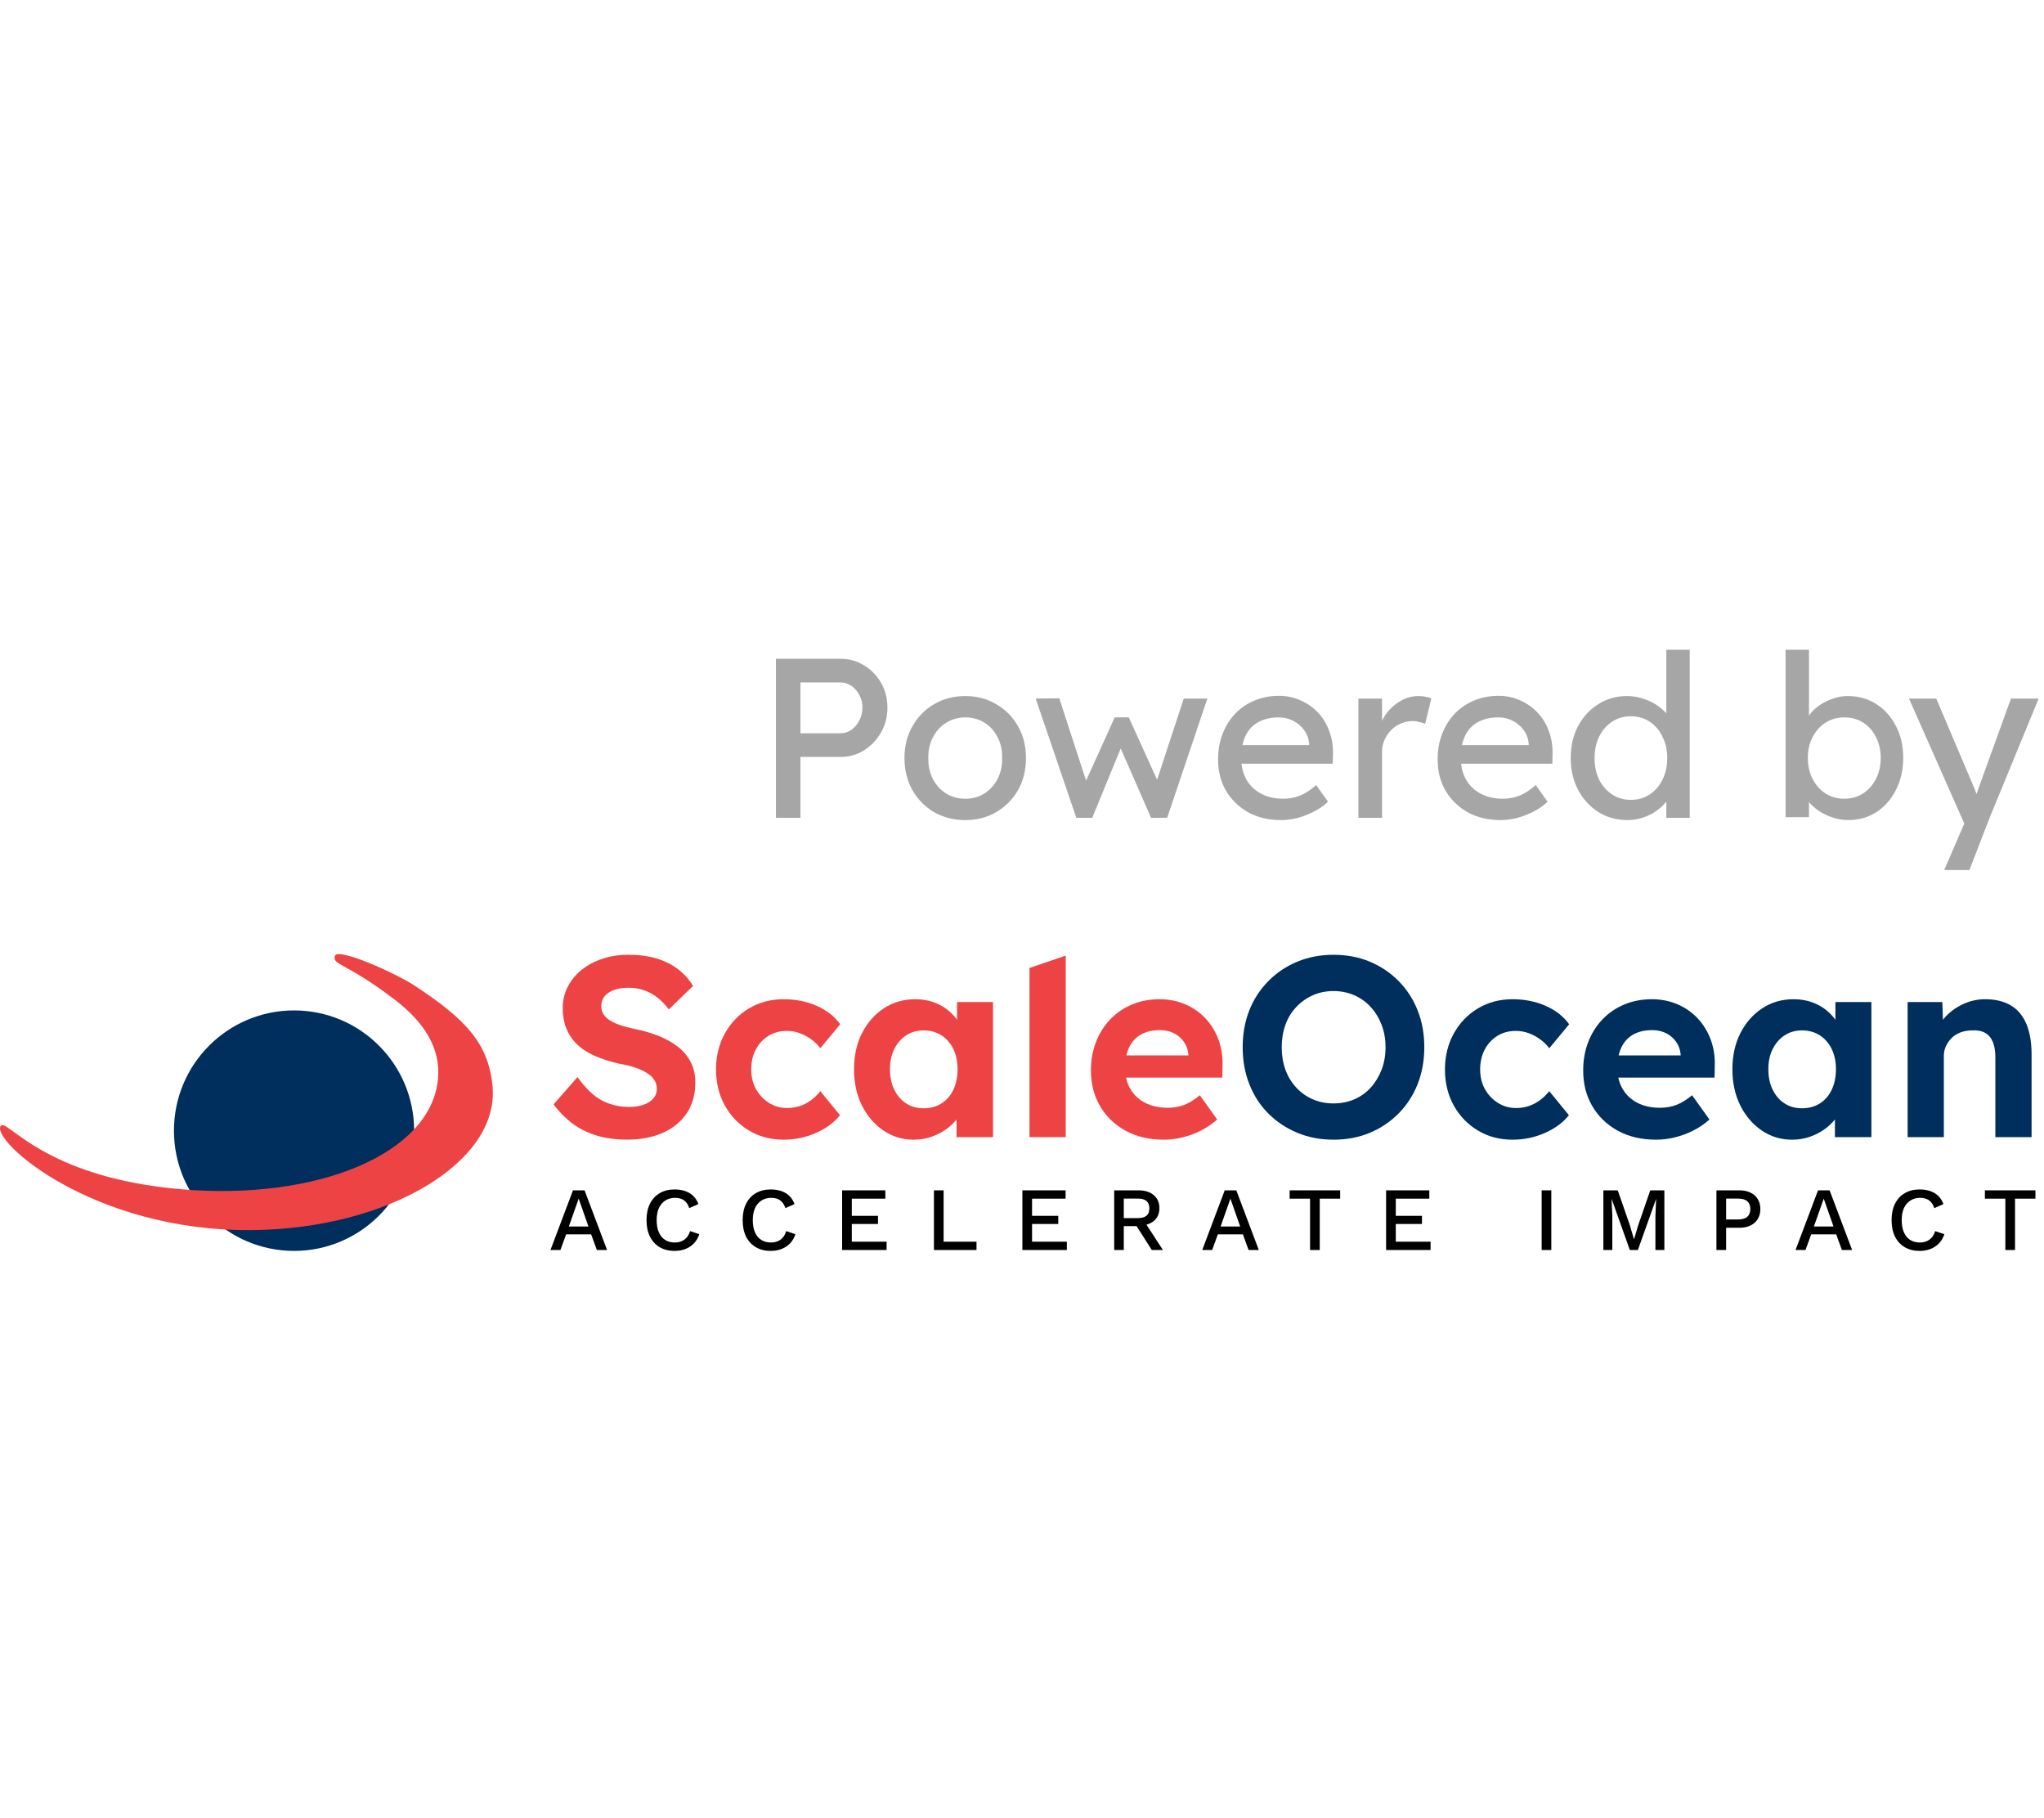
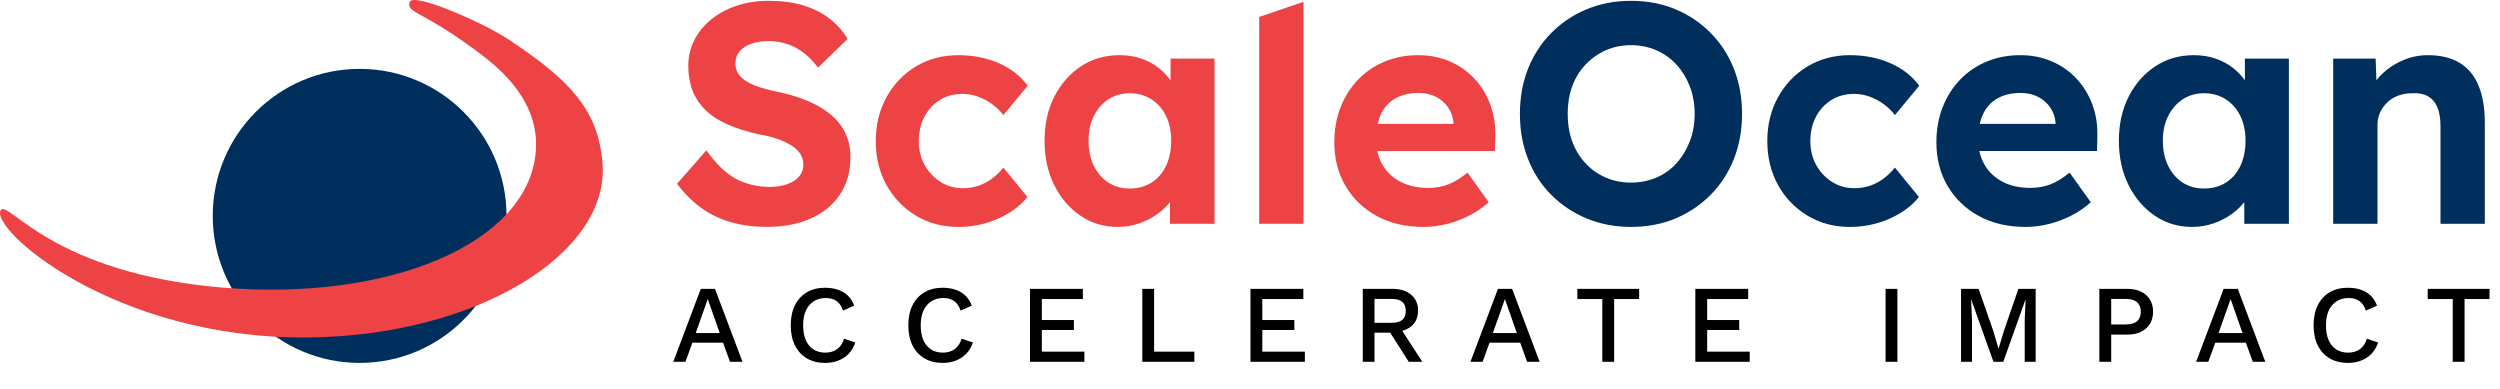
- <svg xmlns="http://www.w3.org/2000/svg" width="90" height="80" viewBox="0 0 90 80" fill="none">
-   <g id="Frame 899">
-     <path id="Powered by" d="M34.165 36V29H37.015C37.395 29 37.738 29.097 38.045 29.29C38.358 29.477 38.608 29.733 38.795 30.06C38.981 30.387 39.075 30.75 39.075 31.15C39.075 31.55 38.981 31.913 38.795 32.24C38.608 32.567 38.358 32.83 38.045 33.03C37.738 33.223 37.395 33.32 37.015 33.32H35.245V36H34.165ZM35.245 32.28H36.995C37.175 32.28 37.338 32.23 37.485 32.13C37.631 32.023 37.748 31.887 37.835 31.72C37.928 31.547 37.975 31.357 37.975 31.15C37.975 30.943 37.928 30.757 37.835 30.59C37.748 30.423 37.631 30.29 37.485 30.19C37.338 30.09 37.175 30.04 36.995 30.04H35.245V32.28ZM42.505 36.1C41.992 36.1 41.532 35.983 41.125 35.75C40.725 35.51 40.408 35.187 40.175 34.78C39.941 34.367 39.825 33.897 39.825 33.37C39.825 32.843 39.941 32.377 40.175 31.97C40.408 31.557 40.725 31.233 41.125 31C41.532 30.76 41.992 30.64 42.505 30.64C43.011 30.64 43.465 30.76 43.865 31C44.272 31.233 44.592 31.557 44.825 31.97C45.058 32.377 45.175 32.843 45.175 33.37C45.175 33.897 45.058 34.367 44.825 34.78C44.592 35.187 44.272 35.51 43.865 35.75C43.465 35.983 43.011 36.1 42.505 36.1ZM42.505 35.16C42.818 35.16 43.098 35.083 43.345 34.93C43.592 34.77 43.785 34.557 43.925 34.29C44.065 34.017 44.132 33.71 44.125 33.37C44.132 33.023 44.065 32.717 43.925 32.45C43.785 32.177 43.592 31.963 43.345 31.81C43.098 31.657 42.818 31.58 42.505 31.58C42.191 31.58 41.908 31.66 41.655 31.82C41.408 31.973 41.215 32.187 41.075 32.46C40.935 32.727 40.868 33.03 40.875 33.37C40.868 33.71 40.935 34.017 41.075 34.29C41.215 34.557 41.408 34.77 41.655 34.93C41.908 35.083 42.191 35.16 42.505 35.16ZM47.392 36L45.602 30.75L46.642 30.74L47.922 34.67L47.692 34.65L49.082 31.58H49.702L51.102 34.66L50.832 34.68L52.122 30.75H53.162L51.392 36H50.682L49.222 32.66L49.452 32.69L48.092 36H47.392ZM56.403 36.1C55.863 36.1 55.383 35.987 54.963 35.76C54.55 35.527 54.223 35.21 53.983 34.81C53.75 34.41 53.633 33.95 53.633 33.43C53.633 33.017 53.7 32.64 53.833 32.3C53.967 31.96 54.15 31.667 54.383 31.42C54.623 31.167 54.907 30.973 55.233 30.84C55.567 30.7 55.927 30.63 56.313 30.63C56.653 30.63 56.97 30.697 57.263 30.83C57.557 30.957 57.81 31.133 58.023 31.36C58.243 31.587 58.41 31.857 58.523 32.17C58.643 32.477 58.7 32.813 58.693 33.18L58.683 33.62H54.393L54.163 32.8H57.793L57.643 32.97V32.73C57.623 32.51 57.55 32.313 57.423 32.14C57.297 31.967 57.137 31.83 56.943 31.73C56.75 31.63 56.54 31.58 56.313 31.58C55.953 31.58 55.65 31.65 55.403 31.79C55.157 31.923 54.97 32.123 54.843 32.39C54.717 32.65 54.653 32.973 54.653 33.36C54.653 33.727 54.73 34.047 54.883 34.32C55.037 34.587 55.253 34.793 55.533 34.94C55.813 35.087 56.137 35.16 56.503 35.16C56.763 35.16 57.003 35.117 57.223 35.03C57.45 34.943 57.693 34.787 57.953 34.56L58.473 35.29C58.313 35.45 58.117 35.59 57.883 35.71C57.657 35.83 57.413 35.927 57.153 36C56.9 36.067 56.65 36.1 56.403 36.1ZM59.813 36V30.75H60.853V32.4L60.753 32C60.826 31.747 60.949 31.517 61.123 31.31C61.303 31.103 61.506 30.94 61.733 30.82C61.966 30.7 62.206 30.64 62.453 30.64C62.566 30.64 62.673 30.65 62.773 30.67C62.879 30.69 62.963 30.713 63.023 30.74L62.753 31.86C62.673 31.827 62.583 31.8 62.483 31.78C62.389 31.753 62.296 31.74 62.203 31.74C62.023 31.74 61.849 31.777 61.683 31.85C61.523 31.917 61.379 32.013 61.253 32.14C61.133 32.26 61.036 32.403 60.963 32.57C60.889 32.73 60.853 32.907 60.853 33.1V36H59.813ZM66.071 36.1C65.531 36.1 65.051 35.987 64.631 35.76C64.218 35.527 63.891 35.21 63.651 34.81C63.418 34.41 63.301 33.95 63.301 33.43C63.301 33.017 63.368 32.64 63.501 32.3C63.635 31.96 63.818 31.667 64.051 31.42C64.291 31.167 64.575 30.973 64.901 30.84C65.235 30.7 65.595 30.63 65.981 30.63C66.321 30.63 66.638 30.697 66.931 30.83C67.225 30.957 67.478 31.133 67.691 31.36C67.911 31.587 68.078 31.857 68.191 32.17C68.311 32.477 68.368 32.813 68.361 33.18L68.351 33.62H64.061L63.831 32.8H67.461L67.311 32.97V32.73C67.291 32.51 67.218 32.313 67.091 32.14C66.965 31.967 66.805 31.83 66.611 31.73C66.418 31.63 66.208 31.58 65.981 31.58C65.621 31.58 65.318 31.65 65.071 31.79C64.825 31.923 64.638 32.123 64.511 32.39C64.385 32.65 64.321 32.973 64.321 33.36C64.321 33.727 64.398 34.047 64.551 34.32C64.705 34.587 64.921 34.793 65.201 34.94C65.481 35.087 65.805 35.16 66.171 35.16C66.431 35.16 66.671 35.117 66.891 35.03C67.118 34.943 67.361 34.787 67.621 34.56L68.141 35.29C67.981 35.45 67.785 35.59 67.551 35.71C67.325 35.83 67.081 35.927 66.821 36C66.568 36.067 66.318 36.1 66.071 36.1ZM71.671 36.1C71.191 36.1 70.761 35.983 70.381 35.75C70.007 35.51 69.711 35.187 69.491 34.78C69.271 34.367 69.161 33.897 69.161 33.37C69.161 32.843 69.267 32.377 69.481 31.97C69.701 31.557 69.997 31.233 70.371 31C70.744 30.76 71.167 30.64 71.641 30.64C71.901 30.64 72.151 30.683 72.391 30.77C72.637 30.85 72.857 30.963 73.051 31.11C73.244 31.25 73.394 31.407 73.501 31.58C73.614 31.747 73.671 31.917 73.671 32.09L73.371 32.11V28.6H74.401V36H73.371V34.75H73.571C73.571 34.91 73.517 35.07 73.411 35.23C73.304 35.383 73.161 35.527 72.981 35.66C72.807 35.793 72.604 35.9 72.371 35.98C72.144 36.06 71.911 36.1 71.671 36.1ZM71.811 35.21C72.124 35.21 72.401 35.13 72.641 34.97C72.881 34.81 73.067 34.593 73.201 34.32C73.341 34.04 73.411 33.723 73.411 33.37C73.411 33.017 73.341 32.703 73.201 32.43C73.067 32.15 72.881 31.93 72.641 31.77C72.401 31.61 72.124 31.53 71.811 31.53C71.497 31.53 71.221 31.61 70.981 31.77C70.741 31.93 70.551 32.15 70.411 32.43C70.277 32.703 70.211 33.017 70.211 33.37C70.211 33.723 70.277 34.04 70.411 34.32C70.551 34.593 70.741 34.81 70.981 34.97C71.221 35.13 71.497 35.21 71.811 35.21ZM81.381 36.1C81.155 36.1 80.928 36.063 80.701 35.99C80.481 35.917 80.278 35.82 80.091 35.7C79.911 35.573 79.758 35.437 79.631 35.29C79.511 35.137 79.431 34.983 79.391 34.83L79.651 34.69V35.97H78.621V28.6H79.651V31.95L79.491 31.86C79.525 31.707 79.598 31.56 79.711 31.42C79.825 31.273 79.968 31.143 80.141 31.03C80.321 30.91 80.515 30.817 80.721 30.75C80.928 30.677 81.138 30.64 81.351 30.64C81.825 30.64 82.245 30.757 82.611 30.99C82.978 31.223 83.268 31.547 83.481 31.96C83.695 32.367 83.801 32.833 83.801 33.36C83.801 33.887 83.695 34.357 83.481 34.77C83.275 35.183 82.988 35.51 82.621 35.75C82.255 35.983 81.841 36.1 81.381 36.1ZM81.211 35.16C81.518 35.16 81.791 35.083 82.031 34.93C82.271 34.77 82.461 34.557 82.601 34.29C82.741 34.017 82.811 33.707 82.811 33.36C82.811 33.02 82.741 32.717 82.601 32.45C82.468 32.177 82.281 31.963 82.041 31.81C81.801 31.657 81.525 31.58 81.211 31.58C80.898 31.58 80.621 31.657 80.381 31.81C80.141 31.963 79.951 32.177 79.811 32.45C79.671 32.717 79.601 33.02 79.601 33.36C79.601 33.707 79.671 34.017 79.811 34.29C79.951 34.557 80.141 34.77 80.381 34.93C80.621 35.083 80.898 35.16 81.211 35.16ZM85.605 38.3L86.665 35.85L86.675 36.67L84.055 30.75H85.255L86.895 34.61C86.928 34.677 86.968 34.78 87.015 34.92C87.061 35.053 87.102 35.187 87.135 35.32L86.875 35.38C86.928 35.24 86.978 35.1 87.025 34.96C87.078 34.82 87.128 34.68 87.175 34.54L88.545 30.75H89.765L87.605 36L86.715 38.3H85.605Z" fill="#A6A6A6" />
-     <g id="Main Logo">
-       <g id="Group">
-         <g id="Group_2">
-           <path id="Vector" d="M30.427 46.78C30.3 46.521 30.119 46.296 29.883 46.105C29.646 45.914 29.364 45.751 29.035 45.616C28.705 45.481 28.335 45.372 27.922 45.29C27.705 45.245 27.507 45.193 27.328 45.133C27.148 45.073 26.994 45.003 26.867 44.925C26.74 44.846 26.643 44.754 26.575 44.649C26.508 44.544 26.474 44.425 26.474 44.289C26.474 44.117 26.525 43.971 26.625 43.85C26.726 43.731 26.867 43.639 27.047 43.575C27.227 43.511 27.44 43.48 27.687 43.48C27.911 43.48 28.13 43.515 28.344 43.587C28.557 43.658 28.755 43.765 28.939 43.907C29.122 44.049 29.292 44.225 29.449 44.435L30.516 43.401C30.337 43.108 30.114 42.861 29.848 42.659C29.582 42.456 29.27 42.301 28.91 42.192C28.551 42.084 28.132 42.029 27.653 42.029C27.263 42.029 26.895 42.085 26.547 42.198C26.198 42.31 25.892 42.471 25.625 42.681C25.36 42.89 25.152 43.14 25.003 43.428C24.853 43.717 24.778 44.03 24.778 44.367C24.778 44.705 24.828 44.993 24.93 45.255C25.031 45.518 25.186 45.752 25.395 45.958C25.605 46.164 25.867 46.337 26.181 46.475C26.496 46.614 26.863 46.732 27.282 46.829C27.477 46.859 27.656 46.898 27.821 46.947C27.986 46.996 28.135 47.052 28.27 47.115C28.405 47.179 28.521 47.251 28.618 47.329C28.715 47.408 28.791 47.498 28.843 47.599C28.895 47.7 28.921 47.811 28.921 47.931C28.921 48.096 28.869 48.238 28.764 48.358C28.659 48.477 28.515 48.569 28.331 48.633C28.148 48.697 27.94 48.728 27.708 48.728C27.282 48.728 26.887 48.637 26.524 48.453C26.16 48.269 25.796 47.923 25.428 47.413L24.373 48.616C24.62 48.946 24.899 49.227 25.21 49.459C25.52 49.691 25.876 49.867 26.277 49.987C26.677 50.107 27.121 50.167 27.608 50.167C28.206 50.167 28.73 50.068 29.18 49.869C29.629 49.671 29.98 49.385 30.235 49.009C30.489 48.635 30.616 48.181 30.616 47.649C30.616 47.327 30.553 47.037 30.425 46.778L30.427 46.78Z" fill="#EE4345" />
-           <path id="Vector_2" d="M35.7 48.438C35.546 48.55 35.384 48.634 35.211 48.69C35.039 48.746 34.856 48.775 34.661 48.775C34.361 48.775 34.092 48.698 33.853 48.544C33.613 48.391 33.424 48.188 33.285 47.938C33.147 47.686 33.077 47.4 33.077 47.077C33.077 46.755 33.144 46.455 33.28 46.2C33.415 45.946 33.599 45.745 33.835 45.599C34.071 45.453 34.343 45.38 34.65 45.38C34.844 45.38 35.033 45.414 35.216 45.481C35.4 45.548 35.57 45.64 35.727 45.757C35.884 45.873 36.015 46.002 36.12 46.144L36.996 45.088C36.749 44.743 36.405 44.473 35.963 44.278C35.522 44.083 35.035 43.986 34.503 43.986C33.935 43.986 33.425 44.121 32.976 44.391C32.526 44.66 32.173 45.029 31.915 45.498C31.656 45.966 31.527 46.493 31.527 47.077C31.527 47.662 31.656 48.198 31.915 48.663C32.173 49.127 32.526 49.494 32.976 49.764C33.425 50.034 33.934 50.169 34.503 50.169C35.005 50.169 35.48 50.07 35.93 49.871C36.379 49.673 36.731 49.412 36.986 49.09L36.121 48.033C35.994 48.191 35.853 48.326 35.7 48.438L35.7 48.438Z" fill="#EE4345" />
-           <g id="ACCELERATE IMPACT">
-             <path d="M26.73 55.025H26.28L26.029 54.337H24.927L24.676 55.025H24.238L25.229 52.398H25.739L26.73 55.025ZM25.046 53.99H25.91L25.48 52.765L25.046 53.99Z" fill="black" />
-             <path d="M30.791 54.329C30.738 54.488 30.659 54.623 30.553 54.735C30.447 54.843 30.322 54.926 30.179 54.981C30.035 55.037 29.878 55.065 29.705 55.065C29.453 55.065 29.234 55.011 29.048 54.902C28.863 54.793 28.719 54.638 28.619 54.436C28.518 54.234 28.467 53.993 28.467 53.712C28.467 53.431 28.518 53.189 28.619 52.987C28.719 52.786 28.863 52.631 29.048 52.522C29.234 52.413 29.452 52.359 29.701 52.359C29.873 52.359 30.029 52.383 30.167 52.43C30.307 52.478 30.427 52.55 30.525 52.645C30.623 52.741 30.699 52.86 30.752 53.003L30.35 53.182C30.297 53.026 30.22 52.912 30.119 52.84C30.018 52.766 29.887 52.729 29.725 52.729C29.563 52.729 29.421 52.767 29.299 52.844C29.177 52.921 29.081 53.033 29.013 53.178C28.946 53.325 28.913 53.502 28.913 53.712C28.913 53.919 28.945 54.096 29.009 54.245C29.072 54.391 29.164 54.502 29.283 54.579C29.403 54.656 29.546 54.695 29.713 54.695C29.875 54.695 30.014 54.654 30.131 54.572C30.25 54.487 30.335 54.361 30.386 54.193L30.791 54.329Z" fill="black" />
-             <path d="M35.024 54.329C34.971 54.488 34.892 54.623 34.786 54.735C34.679 54.843 34.555 54.926 34.411 54.981C34.268 55.037 34.11 55.065 33.938 55.065C33.686 55.065 33.467 55.011 33.281 54.902C33.096 54.793 32.952 54.638 32.851 54.436C32.751 54.234 32.7 53.993 32.7 53.712C32.7 53.431 32.751 53.189 32.851 52.987C32.952 52.786 33.096 52.631 33.281 52.522C33.467 52.413 33.684 52.359 33.934 52.359C34.106 52.359 34.262 52.383 34.4 52.43C34.54 52.478 34.66 52.55 34.758 52.645C34.856 52.741 34.931 52.86 34.985 53.003L34.583 53.182C34.53 53.026 34.453 52.912 34.352 52.84C34.251 52.766 34.12 52.729 33.958 52.729C33.796 52.729 33.654 52.767 33.532 52.844C33.41 52.921 33.314 53.033 33.245 53.178C33.179 53.325 33.146 53.502 33.146 53.712C33.146 53.919 33.178 54.096 33.241 54.245C33.305 54.391 33.397 54.502 33.516 54.579C33.635 54.656 33.779 54.695 33.946 54.695C34.108 54.695 34.247 54.654 34.364 54.572C34.483 54.487 34.568 54.361 34.618 54.193L35.024 54.329Z" fill="black" />
-             <path d="M37.08 55.025V52.398H38.983V52.765H37.506V53.521H38.66V53.879H37.506V54.659H39.038V55.025H37.08Z" fill="black" />
-             <path d="M41.548 54.659H42.997V55.025H41.123V52.398H41.548V54.659Z" fill="black" />
-             <path d="M45.017 55.025V52.398H46.92V52.765H45.443V53.521H46.597V53.879H45.443V54.659H46.975V55.025H45.017Z" fill="black" />
-             <path d="M50.13 52.398C50.412 52.398 50.635 52.469 50.799 52.609C50.966 52.75 51.05 52.94 51.05 53.178C51.05 53.425 50.966 53.616 50.799 53.752C50.635 53.884 50.412 53.951 50.13 53.951L50.091 53.974H49.482V55.025H49.06V52.398H50.13ZM50.099 53.62C50.271 53.62 50.398 53.586 50.481 53.517C50.566 53.445 50.608 53.336 50.608 53.191C50.608 53.047 50.566 52.94 50.481 52.868C50.398 52.797 50.271 52.761 50.099 52.761H49.482V53.62H50.099ZM50.349 53.708L51.205 55.025H50.715L49.983 53.875L50.349 53.708Z" fill="black" />
-             <path d="M55.427 55.025H54.977L54.727 54.337H53.624L53.373 55.025H52.936L53.927 52.398H54.436L55.427 55.025ZM53.744 53.99H54.607L54.177 52.765L53.744 53.99Z" fill="black" />
-             <path d="M59.009 52.398V52.765H58.11V55.025H57.684V52.765H56.785V52.398H59.009Z" fill="black" />
-             <path d="M61.032 55.025V52.398H62.934V52.765H61.458V53.521H62.612V53.879H61.458V54.659H62.99V55.025H61.032Z" fill="black" />
-             <path d="M68.306 52.398V55.025H67.881V52.398H68.306Z" fill="black" />
-             <path d="M73.284 52.398V55.025H72.89V53.505L72.922 52.781H72.918L72.118 55.025H71.764L70.964 52.781H70.96L70.992 53.505V55.025H70.598V52.398H71.231L71.76 53.919L71.943 54.544H71.951L72.138 53.919L72.663 52.398H73.284Z" fill="black" />
-             <path d="M76.588 52.398C76.776 52.398 76.938 52.432 77.073 52.498C77.211 52.564 77.319 52.658 77.395 52.781C77.472 52.903 77.511 53.05 77.511 53.222C77.511 53.392 77.472 53.539 77.395 53.664C77.319 53.786 77.211 53.88 77.073 53.947C76.938 54.013 76.776 54.046 76.588 54.046H76.003V55.025H75.577V52.398H76.588ZM76.52 53.68C76.708 53.68 76.846 53.642 76.934 53.565C77.024 53.485 77.069 53.371 77.069 53.222C77.069 53.071 77.024 52.957 76.934 52.88C76.846 52.8 76.708 52.761 76.52 52.761H76.003V53.68H76.52Z" fill="black" />
-             <path d="M81.551 55.025H81.102L80.851 54.337H79.749L79.498 55.025H79.06L80.051 52.398H80.56L81.551 55.025ZM79.868 53.99H80.732L80.302 52.765L79.868 53.99Z" fill="black" />
-             <path d="M85.613 54.329C85.56 54.488 85.481 54.623 85.374 54.735C85.268 54.843 85.144 54.926 85 54.981C84.857 55.037 84.699 55.065 84.527 55.065C84.275 55.065 84.056 55.011 83.87 54.902C83.684 54.793 83.541 54.638 83.44 54.436C83.339 54.234 83.289 53.993 83.289 53.712C83.289 53.431 83.339 53.189 83.44 52.987C83.541 52.786 83.684 52.631 83.87 52.522C84.056 52.413 84.273 52.359 84.523 52.359C84.695 52.359 84.85 52.383 84.988 52.43C85.129 52.478 85.248 52.55 85.347 52.645C85.445 52.741 85.52 52.86 85.573 53.003L85.171 53.182C85.118 53.026 85.041 52.912 84.941 52.84C84.84 52.766 84.708 52.729 84.547 52.729C84.385 52.729 84.243 52.767 84.121 52.844C83.999 52.921 83.903 53.033 83.834 53.178C83.768 53.325 83.735 53.502 83.735 53.712C83.735 53.919 83.766 54.096 83.83 54.245C83.894 54.391 83.985 54.502 84.105 54.579C84.224 54.656 84.368 54.695 84.535 54.695C84.697 54.695 84.836 54.654 84.953 54.572C85.072 54.487 85.157 54.361 85.207 54.193L85.613 54.329Z" fill="black" />
-             <path d="M89.623 52.398V52.765H88.724V55.025H88.298V52.765H87.398V52.398H89.623Z" fill="black" />
-           </g>
-           <path id="Vector_3" d="M42.14 44.109V44.889C42.027 44.734 41.894 44.594 41.742 44.469C41.559 44.32 41.345 44.201 41.102 44.115C40.858 44.029 40.591 43.986 40.299 43.986C39.782 43.986 39.322 44.119 38.917 44.385C38.513 44.651 38.193 45.015 37.957 45.475C37.721 45.936 37.604 46.467 37.604 47.066C37.604 47.666 37.72 48.198 37.952 48.663C38.184 49.127 38.498 49.494 38.895 49.764C39.292 50.034 39.737 50.169 40.232 50.169C40.508 50.169 40.77 50.126 41.018 50.04C41.265 49.953 41.487 49.837 41.686 49.691C41.853 49.568 41.996 49.431 42.118 49.278V50.056H43.724V44.109H42.14V44.109ZM41.977 47.971C41.854 48.23 41.68 48.43 41.455 48.572C41.231 48.715 40.968 48.786 40.67 48.786C40.371 48.786 40.121 48.715 39.9 48.572C39.679 48.43 39.506 48.23 39.378 47.971C39.251 47.713 39.187 47.411 39.187 47.066C39.187 46.722 39.251 46.433 39.378 46.178C39.505 45.923 39.679 45.723 39.9 45.577C40.121 45.431 40.378 45.358 40.67 45.358C40.962 45.358 41.231 45.431 41.455 45.577C41.68 45.723 41.854 45.923 41.977 46.178C42.101 46.433 42.163 46.729 42.163 47.066C42.163 47.403 42.101 47.713 41.977 47.971Z" fill="#EE4345" />
-           <path id="Vector_4" d="M45.33 42.61V50.057H46.925V42.065L45.33 42.61Z" fill="#EE4345" />
-           <path id="Vector_5" d="M53.651 45.762C53.516 45.402 53.323 45.09 53.072 44.824C52.821 44.558 52.524 44.351 52.179 44.205C51.835 44.059 51.461 43.986 51.056 43.986C50.622 43.986 50.219 44.062 49.849 44.216C49.478 44.37 49.158 44.587 48.889 44.868C48.619 45.149 48.409 45.481 48.26 45.863C48.11 46.246 48.035 46.665 48.035 47.123C48.035 47.715 48.17 48.239 48.44 48.696C48.709 49.154 49.084 49.513 49.563 49.776C50.042 50.038 50.604 50.169 51.247 50.169C51.517 50.169 51.79 50.135 52.067 50.068C52.344 50.001 52.613 49.901 52.875 49.77C53.137 49.639 53.377 49.476 53.594 49.281L52.831 48.213C52.583 48.416 52.351 48.558 52.134 48.64C51.917 48.723 51.678 48.764 51.415 48.764C51.033 48.764 50.702 48.691 50.421 48.545C50.141 48.399 49.923 48.195 49.77 47.932C49.682 47.783 49.62 47.618 49.582 47.437H53.818L53.829 46.943C53.844 46.516 53.784 46.122 53.65 45.762H53.651ZM49.72 46.1C49.84 45.852 50.014 45.665 50.242 45.537C50.47 45.41 50.749 45.346 51.079 45.346C51.303 45.346 51.506 45.392 51.685 45.481C51.865 45.571 52.013 45.699 52.129 45.863C52.245 46.028 52.31 46.212 52.325 46.414V46.459H49.596C49.626 46.329 49.667 46.209 49.72 46.1Z" fill="#EE4345" />
-           <path id="Vector_6" d="M62.422 44.481C62.227 43.986 61.948 43.555 61.585 43.188C61.222 42.82 60.799 42.535 60.316 42.333C59.833 42.131 59.299 42.03 58.716 42.03C58.132 42.03 57.607 42.131 57.121 42.333C56.634 42.535 56.209 42.82 55.846 43.188C55.483 43.555 55.204 43.984 55.009 44.474C54.815 44.966 54.717 45.507 54.717 46.099C54.717 46.691 54.814 47.225 55.009 47.724C55.204 48.222 55.483 48.653 55.846 49.016C56.209 49.38 56.634 49.663 57.121 49.865C57.607 50.068 58.139 50.169 58.716 50.169C59.293 50.169 59.833 50.068 60.316 49.865C60.798 49.663 61.222 49.378 61.585 49.011C61.947 48.644 62.227 48.213 62.422 47.718C62.616 47.223 62.714 46.684 62.714 46.099C62.714 45.515 62.617 44.975 62.422 44.481ZM60.833 47.089C60.716 47.388 60.558 47.65 60.355 47.875C60.153 48.1 59.912 48.272 59.631 48.392C59.35 48.512 59.045 48.572 58.716 48.572C58.387 48.572 58.083 48.512 57.806 48.392C57.529 48.273 57.285 48.1 57.076 47.875C56.867 47.65 56.708 47.388 56.599 47.089C56.49 46.789 56.436 46.459 56.436 46.099C56.436 45.739 56.49 45.41 56.599 45.11C56.707 44.81 56.866 44.55 57.076 44.329C57.285 44.107 57.529 43.935 57.806 43.811C58.083 43.688 58.386 43.626 58.716 43.626C59.046 43.626 59.35 43.688 59.631 43.811C59.912 43.935 60.153 44.108 60.355 44.329C60.558 44.55 60.716 44.81 60.833 45.11C60.949 45.41 61.007 45.739 61.007 46.099C61.007 46.459 60.949 46.789 60.833 47.089Z" fill="#002F5D" />
-           <path id="Vector_7" d="M67.796 48.438C67.642 48.55 67.479 48.634 67.307 48.69C67.135 48.746 66.951 48.775 66.756 48.775C66.457 48.775 66.188 48.698 65.948 48.544C65.708 48.391 65.519 48.188 65.38 47.938C65.242 47.686 65.173 47.4 65.173 47.077C65.173 46.755 65.24 46.455 65.375 46.2C65.51 45.946 65.696 45.745 65.931 45.599C66.167 45.453 66.438 45.38 66.745 45.38C66.94 45.38 67.129 45.414 67.312 45.481C67.495 45.548 67.666 45.64 67.823 45.757C67.98 45.873 68.111 46.002 68.216 46.144L69.092 45.088C68.845 44.743 68.5 44.473 68.059 44.278C67.617 44.083 67.131 43.986 66.599 43.986C66.03 43.986 65.521 44.121 65.072 44.391C64.623 44.66 64.269 45.029 64.01 45.498C63.752 45.966 63.623 46.493 63.623 47.077C63.623 47.662 63.752 48.198 64.01 48.663C64.269 49.127 64.623 49.494 65.072 49.764C65.521 50.034 66.03 50.169 66.599 50.169C67.101 50.169 67.576 50.07 68.026 49.871C68.475 49.673 68.827 49.412 69.081 49.09L68.216 48.033C68.089 48.191 67.949 48.326 67.795 48.438L67.796 48.438Z" fill="#002F5D" />
-           <path id="Vector_8" d="M75.325 45.762C75.19 45.402 74.997 45.09 74.747 44.824C74.496 44.558 74.198 44.351 73.854 44.205C73.509 44.059 73.135 43.986 72.73 43.986C72.296 43.986 71.894 44.062 71.523 44.216C71.153 44.37 70.833 44.587 70.563 44.868C70.294 45.149 70.084 45.481 69.934 45.863C69.784 46.246 69.71 46.665 69.71 47.123C69.71 47.715 69.844 48.239 70.114 48.696C70.384 49.154 70.758 49.513 71.237 49.776C71.716 50.038 72.278 50.169 72.922 50.169C73.192 50.169 73.465 50.135 73.742 50.068C74.018 50.001 74.288 49.901 74.55 49.77C74.812 49.639 75.052 49.476 75.269 49.281L74.505 48.213C74.258 48.416 74.026 48.558 73.808 48.64C73.591 48.723 73.352 48.764 73.09 48.764C72.708 48.764 72.377 48.691 72.096 48.545C71.815 48.399 71.598 48.195 71.445 47.932C71.357 47.783 71.294 47.618 71.257 47.437H75.493L75.504 46.943C75.519 46.516 75.459 46.122 75.324 45.762H75.325ZM71.394 46.1C71.514 45.852 71.689 45.665 71.917 45.537C72.145 45.41 72.424 45.346 72.754 45.346C72.978 45.346 73.18 45.392 73.36 45.481C73.54 45.571 73.688 45.699 73.804 45.863C73.92 46.028 73.985 46.212 74 46.414V46.459H71.271C71.3 46.329 71.342 46.209 71.395 46.1H71.394Z" fill="#002F5D" />
-           <path id="Vector_9" d="M80.816 44.109V44.889C80.703 44.734 80.57 44.594 80.418 44.469C80.234 44.32 80.021 44.201 79.778 44.115C79.534 44.029 79.267 43.986 78.975 43.986C78.458 43.986 77.998 44.119 77.594 44.385C77.189 44.651 76.869 45.015 76.633 45.475C76.398 45.936 76.28 46.467 76.28 47.066C76.28 47.666 76.396 48.198 76.628 48.663C76.86 49.127 77.175 49.494 77.571 49.764C77.968 50.034 78.413 50.169 78.908 50.169C79.185 50.169 79.447 50.126 79.694 50.04C79.941 49.953 80.163 49.837 80.362 49.691C80.528 49.568 80.672 49.431 80.794 49.279V50.057H82.4V44.109H80.816ZM80.653 47.971C80.529 48.23 80.356 48.43 80.131 48.572C79.906 48.715 79.644 48.786 79.345 48.786C79.046 48.786 78.796 48.715 78.576 48.572C78.355 48.43 78.181 48.23 78.054 47.971C77.927 47.713 77.863 47.411 77.863 47.066C77.863 46.722 77.926 46.433 78.054 46.178C78.181 45.923 78.355 45.723 78.576 45.577C78.797 45.431 79.054 45.358 79.345 45.358C79.637 45.358 79.906 45.431 80.131 45.577C80.356 45.723 80.529 45.923 80.653 46.178C80.777 46.433 80.839 46.729 80.839 47.066C80.839 47.403 80.777 47.713 80.653 47.971Z" fill="#002F5D" />
-           <path id="Vector_10" d="M89.222 45.071C89.069 44.707 88.841 44.435 88.537 44.256C88.234 44.076 87.858 43.986 87.409 43.986C87.079 43.986 86.764 44.053 86.466 44.188C86.166 44.323 85.909 44.502 85.696 44.722C85.644 44.777 85.595 44.833 85.551 44.89L85.523 44.11H83.995V50.057H85.59V46.482C85.59 46.325 85.622 46.179 85.685 46.044C85.749 45.909 85.835 45.789 85.943 45.684C86.052 45.579 86.183 45.499 86.337 45.442C86.49 45.386 86.657 45.358 86.836 45.358C87.061 45.343 87.25 45.379 87.404 45.465C87.557 45.551 87.671 45.684 87.746 45.864C87.821 46.044 87.858 46.269 87.858 46.538V50.057H89.453V46.415C89.453 45.883 89.376 45.435 89.223 45.072L89.222 45.071Z" fill="#002F5D" />
-         </g>
-         <g id="Group_3">
-           <path id="Vector_11" d="M12.947 55.065C15.867 55.065 18.235 52.695 18.235 49.772C18.235 46.848 15.867 44.478 12.947 44.478C10.027 44.478 7.659 46.848 7.659 49.772C7.659 52.695 10.027 55.065 12.947 55.065Z" fill="#002F5D" />
-           <path id="Vector_12" d="M14.749 42.07C14.612 42.496 15.222 42.347 17.41 44.029C18.722 45.037 19.408 46.182 19.285 47.498C18.978 50.785 13.985 52.861 7.985 52.351C1.894 51.832 0.328 49.222 0.032 49.556C-0.426 50.196 4.056 54.216 11.094 54.149C17.111 54.092 21.978 51.149 21.689 47.844C21.522 45.934 20.508 44.873 18.277 43.401C17.38 42.81 14.884 41.714 14.749 42.069V42.07Z" fill="#EE4345" />
-         </g>
-       </g>
-     </g>
-   </g>
+ <svg xmlns="http://www.w3.org/2000/svg" width="90" height="14" viewBox="0 0 90 14" fill="none">
+   <path d="M30.427 4.78C30.3 4.521 30.119 4.296 29.883 4.105C29.646 3.914 29.364 3.751 29.035 3.616C28.705 3.481 28.335 3.372 27.922 3.29C27.705 3.245 27.507 3.193 27.328 3.133C27.148 3.073 26.994 3.003 26.867 2.925C26.74 2.846 26.643 2.754 26.575 2.649C26.508 2.544 26.474 2.424 26.474 2.289C26.474 2.117 26.525 1.971 26.625 1.85C26.726 1.731 26.867 1.639 27.047 1.575C27.227 1.511 27.44 1.48 27.687 1.48C27.911 1.48 28.13 1.515 28.344 1.587C28.557 1.658 28.755 1.765 28.939 1.907C29.122 2.049 29.292 2.225 29.449 2.435L30.516 1.401C30.337 1.108 30.114 0.861 29.848 0.659C29.582 0.456 29.27 0.301 28.91 0.192C28.551 0.084 28.132 0.029 27.653 0.029C27.263 0.029 26.895 0.085 26.547 0.198C26.198 0.31 25.892 0.471 25.625 0.681C25.36 0.89 25.152 1.14 25.003 1.428C24.853 1.717 24.778 2.03 24.778 2.367C24.778 2.705 24.828 2.993 24.93 3.255C25.031 3.518 25.186 3.752 25.395 3.958C25.605 4.164 25.867 4.337 26.182 4.475C26.496 4.614 26.863 4.732 27.282 4.829C27.477 4.859 27.656 4.898 27.821 4.947C27.986 4.996 28.135 5.052 28.27 5.116C28.405 5.18 28.521 5.251 28.618 5.329C28.715 5.408 28.791 5.498 28.843 5.599C28.895 5.7 28.921 5.811 28.921 5.93C28.921 6.096 28.869 6.238 28.764 6.358C28.659 6.477 28.515 6.569 28.331 6.633C28.148 6.697 27.94 6.728 27.708 6.728C27.282 6.728 26.887 6.637 26.524 6.453C26.16 6.269 25.796 5.923 25.428 5.413L24.373 6.616C24.62 6.946 24.899 7.227 25.21 7.459C25.52 7.691 25.876 7.868 26.277 7.987C26.677 8.107 27.121 8.167 27.608 8.167C28.206 8.167 28.73 8.068 29.18 7.869C29.629 7.671 29.98 7.384 30.235 7.009C30.489 6.635 30.616 6.181 30.616 5.649C30.616 5.327 30.553 5.037 30.425 4.778L30.427 4.78Z" fill="#EE4345" />
+   <path d="M35.7 6.438C35.546 6.55 35.383 6.634 35.211 6.69C35.039 6.746 34.856 6.775 34.661 6.775C34.361 6.775 34.092 6.698 33.853 6.544C33.613 6.39 33.424 6.188 33.285 5.937C33.147 5.686 33.077 5.4 33.077 5.077C33.077 4.755 33.144 4.455 33.28 4.2C33.415 3.946 33.599 3.745 33.835 3.599C34.071 3.453 34.343 3.38 34.65 3.38C34.843 3.38 35.033 3.414 35.216 3.481C35.4 3.548 35.57 3.64 35.727 3.756C35.884 3.873 36.015 4.002 36.12 4.144L36.996 3.088C36.749 2.743 36.405 2.473 35.963 2.278C35.522 2.083 35.035 1.986 34.503 1.986C33.934 1.986 33.425 2.121 32.975 2.39C32.526 2.66 32.173 3.029 31.915 3.498C31.656 3.966 31.527 4.493 31.527 5.077C31.527 5.662 31.656 6.198 31.915 6.663C32.173 7.127 32.526 7.494 32.975 7.764C33.425 8.034 33.934 8.169 34.503 8.169C35.005 8.169 35.48 8.07 35.93 7.871C36.379 7.673 36.731 7.412 36.986 7.09L36.121 6.033C35.994 6.191 35.853 6.326 35.699 6.438L35.7 6.438Z" fill="#EE4345" />
+   <path d="M26.73 13.025H26.28L26.029 12.337H24.927L24.676 13.025H24.238L25.229 10.399H25.739L26.73 13.025ZM25.046 11.99H25.91L25.48 10.765L25.046 11.99Z" fill="black" />
+   <path d="M30.791 12.329C30.738 12.488 30.659 12.623 30.553 12.735C30.447 12.843 30.322 12.926 30.179 12.981C30.035 13.037 29.878 13.065 29.705 13.065C29.453 13.065 29.234 13.011 29.048 12.902C28.863 12.793 28.719 12.638 28.619 12.436C28.518 12.235 28.467 11.993 28.467 11.712C28.467 11.431 28.518 11.189 28.619 10.988C28.719 10.786 28.863 10.631 29.048 10.522C29.234 10.413 29.452 10.359 29.701 10.359C29.873 10.359 30.029 10.383 30.167 10.43C30.307 10.478 30.427 10.55 30.525 10.645C30.623 10.741 30.699 10.86 30.752 11.003L30.35 11.182C30.297 11.026 30.22 10.912 30.119 10.84C30.018 10.766 29.887 10.729 29.725 10.729C29.563 10.729 29.421 10.767 29.299 10.844C29.177 10.921 29.081 11.033 29.012 11.178C28.946 11.325 28.913 11.502 28.913 11.712C28.913 11.919 28.945 12.097 29.009 12.245C29.072 12.391 29.164 12.502 29.283 12.579C29.403 12.656 29.546 12.695 29.713 12.695C29.875 12.695 30.014 12.654 30.131 12.572C30.25 12.487 30.335 12.361 30.386 12.193L30.791 12.329Z" fill="black" />
+   <path d="M35.024 12.329C34.971 12.488 34.892 12.623 34.786 12.735C34.679 12.843 34.555 12.926 34.411 12.981C34.268 13.037 34.11 13.065 33.938 13.065C33.686 13.065 33.467 13.011 33.281 12.902C33.096 12.793 32.952 12.638 32.851 12.436C32.751 12.235 32.7 11.993 32.7 11.712C32.7 11.431 32.751 11.189 32.851 10.988C32.952 10.786 33.096 10.631 33.281 10.522C33.467 10.413 33.684 10.359 33.934 10.359C34.106 10.359 34.262 10.383 34.4 10.43C34.54 10.478 34.66 10.55 34.758 10.645C34.856 10.741 34.931 10.86 34.985 11.003L34.583 11.182C34.529 11.026 34.453 10.912 34.352 10.84C34.251 10.766 34.12 10.729 33.958 10.729C33.796 10.729 33.654 10.767 33.532 10.844C33.41 10.921 33.314 11.033 33.245 11.178C33.179 11.325 33.146 11.502 33.146 11.712C33.146 11.919 33.178 12.097 33.241 12.245C33.305 12.391 33.397 12.502 33.516 12.579C33.635 12.656 33.779 12.695 33.946 12.695C34.108 12.695 34.247 12.654 34.364 12.572C34.483 12.487 34.568 12.361 34.618 12.193L35.024 12.329Z" fill="black" />
+   <path d="M37.08 13.025V10.399H38.983V10.765H37.506V11.521H38.66V11.879H37.506V12.659H39.038V13.025H37.08Z" fill="black" />
+   <path d="M41.548 12.659H42.997V13.025H41.123V10.399H41.548V12.659Z" fill="black" />
+   <path d="M45.017 13.025V10.399H46.92V10.765H45.443V11.521H46.597V11.879H45.443V12.659H46.975V13.025H45.017Z" fill="black" />
+   <path d="M50.13 10.399C50.412 10.399 50.635 10.469 50.799 10.609C50.966 10.75 51.05 10.94 51.05 11.178C51.05 11.425 50.966 11.616 50.799 11.752C50.635 11.884 50.412 11.951 50.13 11.951L50.091 11.975H49.482V13.025H49.06V10.399H50.13ZM50.099 11.62C50.271 11.62 50.398 11.586 50.481 11.517C50.566 11.445 50.608 11.336 50.608 11.191C50.608 11.047 50.566 10.94 50.481 10.868C50.398 10.796 50.271 10.761 50.099 10.761H49.482V11.62H50.099ZM50.349 11.708L51.205 13.025H50.715L49.983 11.875L50.349 11.708Z" fill="black" />
+   <path d="M55.427 13.025H54.977L54.727 12.337H53.624L53.373 13.025H52.936L53.927 10.399H54.436L55.427 13.025ZM53.743 11.99H54.607L54.177 10.765L53.743 11.99Z" fill="black" />
+   <path d="M59.009 10.399V10.765H58.11V13.025H57.684V10.765H56.785V10.399H59.009Z" fill="black" />
+   <path d="M61.032 13.025V10.399H62.934V10.765H61.458V11.521H62.612V11.879H61.458V12.659H62.99V13.025H61.032Z" fill="black" />
+   <path d="M68.306 10.399V13.025H67.881V10.399H68.306Z" fill="black" />
+   <path d="M73.284 10.399V13.025H72.89V11.505L72.922 10.781H72.918L72.118 13.025H71.764L70.964 10.781H70.96L70.992 11.505V13.025H70.598V10.399H71.231L71.76 11.919L71.943 12.544H71.951L72.138 11.919L72.663 10.399H73.284Z" fill="black" />
+   <path d="M76.588 10.399C76.776 10.399 76.938 10.432 77.073 10.498C77.211 10.564 77.319 10.659 77.395 10.781C77.472 10.903 77.511 11.05 77.511 11.222C77.511 11.392 77.472 11.539 77.395 11.664C77.319 11.786 77.211 11.88 77.073 11.947C76.938 12.013 76.776 12.046 76.588 12.046H76.003V13.025H75.577V10.399H76.588ZM76.52 11.68C76.708 11.68 76.846 11.642 76.934 11.565C77.024 11.485 77.069 11.371 77.069 11.222C77.069 11.071 77.024 10.957 76.934 10.88C76.846 10.8 76.708 10.761 76.52 10.761H76.003V11.68H76.52Z" fill="black" />
+   <path d="M81.551 13.025H81.102L80.851 12.337H79.749L79.498 13.025H79.06L80.051 10.399H80.56L81.551 13.025ZM79.868 11.99H80.731L80.302 10.765L79.868 11.99Z" fill="black" />
+   <path d="M85.613 12.329C85.56 12.488 85.481 12.623 85.374 12.735C85.268 12.843 85.144 12.926 85 12.981C84.857 13.037 84.699 13.065 84.527 13.065C84.275 13.065 84.056 13.011 83.87 12.902C83.684 12.793 83.541 12.638 83.44 12.436C83.339 12.235 83.289 11.993 83.289 11.712C83.289 11.431 83.339 11.189 83.44 10.988C83.541 10.786 83.684 10.631 83.87 10.522C84.056 10.413 84.273 10.359 84.523 10.359C84.695 10.359 84.85 10.383 84.988 10.43C85.129 10.478 85.248 10.55 85.347 10.645C85.445 10.741 85.52 10.86 85.573 11.003L85.171 11.182C85.118 11.026 85.041 10.912 84.941 10.84C84.84 10.766 84.708 10.729 84.547 10.729C84.385 10.729 84.243 10.767 84.121 10.844C83.999 10.921 83.903 11.033 83.834 11.178C83.768 11.325 83.735 11.502 83.735 11.712C83.735 11.919 83.766 12.097 83.83 12.245C83.894 12.391 83.985 12.502 84.105 12.579C84.224 12.656 84.368 12.695 84.535 12.695C84.697 12.695 84.836 12.654 84.953 12.572C85.072 12.487 85.157 12.361 85.207 12.193L85.613 12.329Z" fill="black" />
+   <path d="M89.623 10.399V10.765H88.724V13.025H88.298V10.765H87.398V10.399H89.623Z" fill="black" />
+   <path d="M42.14 2.11V2.889C42.027 2.734 41.894 2.594 41.742 2.469C41.559 2.32 41.345 2.201 41.102 2.115C40.858 2.029 40.591 1.986 40.299 1.986C39.782 1.986 39.322 2.119 38.917 2.385C38.513 2.651 38.193 3.015 37.957 3.476C37.721 3.936 37.604 4.467 37.604 5.066C37.604 5.666 37.72 6.198 37.952 6.663C38.184 7.127 38.498 7.494 38.895 7.764C39.292 8.034 39.737 8.169 40.232 8.169C40.508 8.169 40.77 8.126 41.018 8.04C41.265 7.953 41.487 7.837 41.686 7.691C41.853 7.568 41.996 7.431 42.118 7.278V8.056H43.724V2.109H42.14V2.11ZM41.977 5.971C41.854 6.23 41.68 6.43 41.455 6.573C41.231 6.715 40.968 6.786 40.669 6.786C40.371 6.786 40.121 6.715 39.9 6.573C39.679 6.43 39.506 6.23 39.378 5.971C39.251 5.713 39.187 5.411 39.187 5.066C39.187 4.722 39.251 4.433 39.378 4.178C39.505 3.923 39.679 3.723 39.9 3.577C40.121 3.431 40.378 3.357 40.669 3.357C40.962 3.357 41.231 3.431 41.455 3.577C41.68 3.723 41.854 3.923 41.977 4.178C42.101 4.433 42.163 4.729 42.163 5.066C42.163 5.403 42.101 5.713 41.977 5.971Z" fill="#EE4345" />
+   <path d="M45.33 0.61V8.057H46.925V0.065L45.33 0.61Z" fill="#EE4345" />
+   <path d="M53.651 3.762C53.516 3.402 53.323 3.09 53.072 2.823C52.821 2.558 52.524 2.351 52.179 2.205C51.835 2.059 51.461 1.986 51.056 1.986C50.622 1.986 50.219 2.062 49.849 2.216C49.478 2.37 49.158 2.587 48.889 2.868C48.619 3.149 48.409 3.481 48.26 3.863C48.11 4.246 48.035 4.665 48.035 5.123C48.035 5.715 48.17 6.239 48.44 6.696C48.709 7.154 49.084 7.513 49.563 7.776C50.042 8.038 50.603 8.169 51.247 8.169C51.517 8.169 51.79 8.135 52.067 8.068C52.344 8.001 52.613 7.901 52.875 7.77C53.137 7.639 53.377 7.476 53.594 7.281L52.831 6.213C52.583 6.416 52.351 6.558 52.134 6.64C51.917 6.723 51.677 6.764 51.415 6.764C51.033 6.764 50.702 6.691 50.421 6.545C50.141 6.399 49.923 6.195 49.77 5.932C49.682 5.783 49.62 5.618 49.582 5.437H53.818L53.829 4.943C53.844 4.516 53.784 4.122 53.65 3.762H53.651ZM49.72 4.1C49.839 3.852 50.014 3.665 50.242 3.537C50.47 3.41 50.749 3.346 51.079 3.346C51.303 3.346 51.505 3.391 51.685 3.481C51.865 3.571 52.013 3.699 52.129 3.863C52.245 4.028 52.31 4.212 52.325 4.414V4.46H49.596C49.626 4.329 49.667 4.209 49.72 4.1Z" fill="#EE4345" />
+   <path d="M62.422 2.481C62.227 1.986 61.948 1.555 61.585 1.188C61.222 0.82 60.799 0.535 60.316 0.333C59.833 0.131 59.299 0.03 58.716 0.03C58.132 0.03 57.607 0.131 57.121 0.333C56.634 0.535 56.209 0.82 55.846 1.188C55.483 1.555 55.204 1.984 55.009 2.475C54.815 2.966 54.717 3.507 54.717 4.099C54.717 4.691 54.814 5.225 55.009 5.724C55.204 6.222 55.483 6.653 55.846 7.016C56.209 7.38 56.634 7.663 57.121 7.865C57.607 8.068 58.139 8.169 58.716 8.169C59.293 8.169 59.833 8.068 60.316 7.865C60.798 7.663 61.222 7.378 61.585 7.011C61.947 6.644 62.227 6.213 62.422 5.718C62.616 5.223 62.714 4.684 62.714 4.099C62.714 3.515 62.617 2.975 62.422 2.481ZM60.833 5.088C60.716 5.388 60.558 5.65 60.355 5.875C60.153 6.1 59.912 6.272 59.631 6.392C59.35 6.512 59.045 6.573 58.716 6.573C58.387 6.573 58.083 6.512 57.806 6.392C57.529 6.273 57.285 6.1 57.076 5.875C56.867 5.65 56.708 5.388 56.599 5.088C56.49 4.789 56.436 4.459 56.436 4.099C56.436 3.739 56.49 3.41 56.599 3.11C56.707 2.81 56.866 2.55 57.076 2.329C57.285 2.107 57.529 1.935 57.806 1.811C58.083 1.688 58.386 1.626 58.716 1.626C59.046 1.626 59.35 1.688 59.631 1.811C59.912 1.935 60.153 2.108 60.355 2.329C60.558 2.55 60.716 2.81 60.833 3.11C60.949 3.41 61.007 3.739 61.007 4.099C61.007 4.459 60.949 4.789 60.833 5.088Z" fill="#002F5D" />
+   <path d="M67.796 6.438C67.642 6.55 67.479 6.634 67.307 6.69C67.135 6.746 66.951 6.775 66.756 6.775C66.457 6.775 66.188 6.698 65.948 6.544C65.708 6.39 65.519 6.188 65.38 5.937C65.242 5.686 65.173 5.4 65.173 5.077C65.173 4.755 65.24 4.455 65.375 4.2C65.51 3.946 65.696 3.745 65.931 3.599C66.167 3.453 66.438 3.38 66.745 3.38C66.94 3.38 67.129 3.414 67.312 3.481C67.495 3.548 67.666 3.64 67.823 3.756C67.98 3.873 68.111 4.002 68.216 4.144L69.092 3.088C68.845 2.743 68.5 2.473 68.059 2.278C67.617 2.083 67.131 1.986 66.599 1.986C66.03 1.986 65.521 2.121 65.072 2.39C64.623 2.66 64.269 3.029 64.01 3.498C63.752 3.966 63.623 4.493 63.623 5.077C63.623 5.662 63.752 6.198 64.01 6.663C64.269 7.127 64.623 7.494 65.072 7.764C65.521 8.034 66.03 8.169 66.599 8.169C67.101 8.169 67.576 8.07 68.026 7.871C68.475 7.673 68.827 7.412 69.081 7.09L68.216 6.033C68.089 6.191 67.949 6.326 67.795 6.438L67.796 6.438Z" fill="#002F5D" />
+   <path d="M75.325 3.762C75.19 3.402 74.997 3.09 74.747 2.823C74.496 2.558 74.198 2.351 73.854 2.205C73.509 2.059 73.135 1.986 72.73 1.986C72.296 1.986 71.894 2.062 71.523 2.216C71.153 2.37 70.833 2.587 70.563 2.868C70.293 3.149 70.084 3.481 69.934 3.863C69.784 4.246 69.71 4.665 69.71 5.123C69.71 5.715 69.844 6.239 70.114 6.696C70.384 7.154 70.758 7.513 71.237 7.776C71.716 8.038 72.278 8.169 72.922 8.169C73.192 8.169 73.465 8.135 73.742 8.068C74.018 8.001 74.288 7.901 74.55 7.77C74.812 7.639 75.052 7.476 75.269 7.281L74.505 6.213C74.258 6.416 74.026 6.558 73.808 6.64C73.591 6.723 73.352 6.764 73.09 6.764C72.708 6.764 72.377 6.691 72.096 6.545C71.815 6.399 71.598 6.195 71.445 5.932C71.357 5.783 71.294 5.618 71.257 5.437H75.493L75.504 4.943C75.519 4.516 75.459 4.122 75.324 3.762H75.325ZM71.394 4.1C71.514 3.852 71.689 3.665 71.917 3.537C72.145 3.41 72.424 3.346 72.754 3.346C72.978 3.346 73.18 3.391 73.36 3.481C73.54 3.571 73.688 3.699 73.804 3.863C73.92 4.028 73.985 4.212 74 4.414V4.46H71.271C71.3 4.329 71.342 4.209 71.395 4.1H71.394Z" fill="#002F5D" />
+   <path d="M80.816 2.11V2.889C80.703 2.734 80.57 2.594 80.418 2.469C80.234 2.32 80.021 2.201 79.778 2.115C79.534 2.029 79.267 1.986 78.975 1.986C78.458 1.986 77.998 2.119 77.594 2.385C77.189 2.651 76.869 3.015 76.633 3.476C76.398 3.936 76.28 4.467 76.28 5.066C76.28 5.666 76.396 6.198 76.628 6.663C76.86 7.127 77.175 7.494 77.571 7.764C77.968 8.034 78.413 8.169 78.908 8.169C79.185 8.169 79.447 8.126 79.694 8.04C79.941 7.953 80.163 7.837 80.362 7.691C80.528 7.568 80.672 7.431 80.794 7.279V8.057H82.4V2.11H80.816ZM80.654 5.971C80.53 6.23 80.356 6.43 80.131 6.573C79.906 6.715 79.644 6.786 79.345 6.786C79.046 6.786 78.796 6.715 78.576 6.573C78.355 6.43 78.181 6.23 78.054 5.971C77.927 5.713 77.863 5.411 77.863 5.066C77.863 4.722 77.926 4.433 78.054 4.178C78.181 3.923 78.355 3.723 78.576 3.577C78.797 3.431 79.054 3.357 79.345 3.357C79.637 3.357 79.906 3.431 80.131 3.577C80.356 3.723 80.53 3.923 80.654 4.178C80.777 4.433 80.839 4.729 80.839 5.066C80.839 5.403 80.777 5.713 80.654 5.971Z" fill="#002F5D" />
+   <path d="M89.222 3.071C89.069 2.707 88.841 2.435 88.537 2.256C88.234 2.076 87.858 1.986 87.409 1.986C87.079 1.986 86.764 2.053 86.466 2.188C86.166 2.323 85.909 2.502 85.696 2.722C85.644 2.777 85.595 2.833 85.551 2.89L85.523 2.11H83.995V8.057H85.59V4.482C85.59 4.325 85.622 4.179 85.685 4.044C85.749 3.909 85.835 3.789 85.943 3.684C86.052 3.579 86.183 3.499 86.337 3.442C86.49 3.386 86.657 3.358 86.836 3.358C87.061 3.343 87.25 3.379 87.404 3.465C87.557 3.551 87.671 3.684 87.746 3.864C87.821 4.044 87.858 4.269 87.858 4.538V8.057H89.453V4.415C89.453 3.883 89.376 3.435 89.223 3.072L89.222 3.071Z" fill="#002F5D" />
+   <path d="M12.947 13.065C15.867 13.065 18.235 10.695 18.235 7.772C18.235 4.848 15.867 2.479 12.947 2.479C10.027 2.479 7.659 4.848 7.659 7.772C7.659 10.695 10.027 13.065 12.947 13.065Z" fill="#002F5D" />
+   <path d="M14.749 0.07C14.612 0.496 15.222 0.347 17.41 2.029C18.722 3.037 19.408 4.182 19.285 5.498C18.978 8.784 13.985 10.861 7.985 10.351C1.894 9.832 0.328 7.222 0.032 7.556C-0.426 8.196 4.056 12.216 11.094 12.149C17.111 12.092 21.978 9.149 21.689 5.844C21.522 3.934 20.508 2.873 18.277 1.401C17.38 0.81 14.884 -0.286 14.749 0.069V0.07Z" fill="#EE4345" />
</svg>
